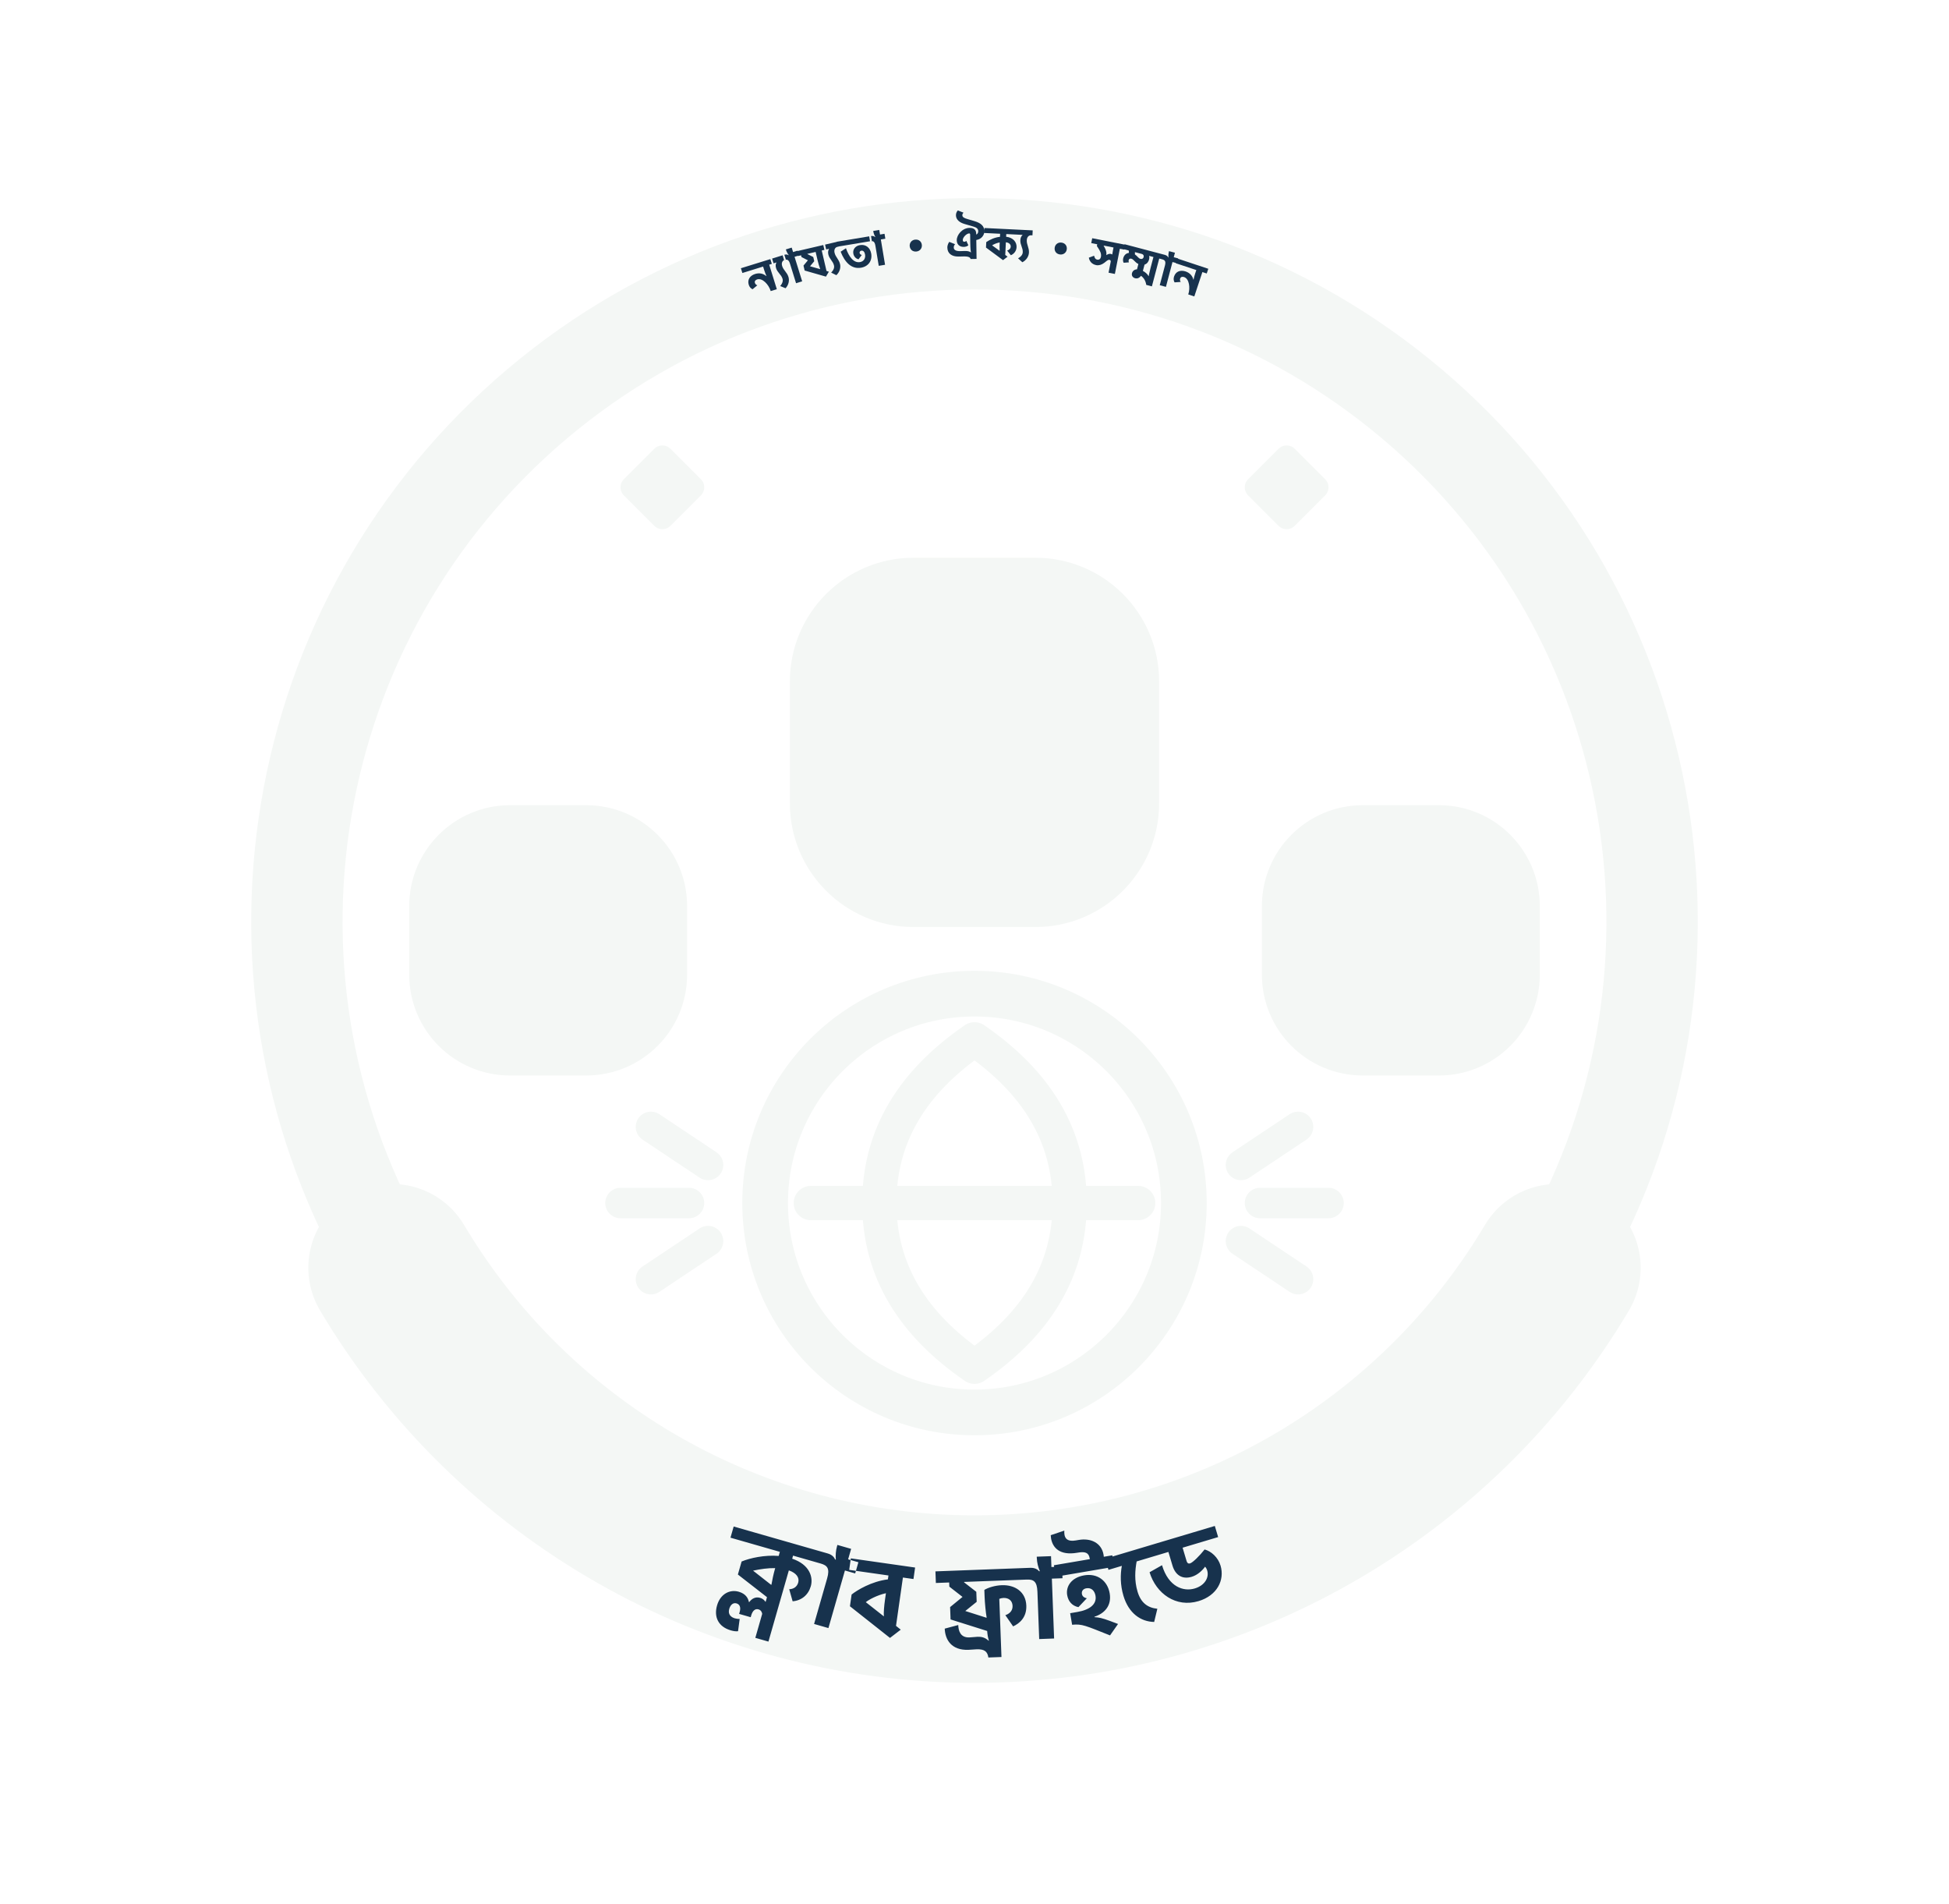
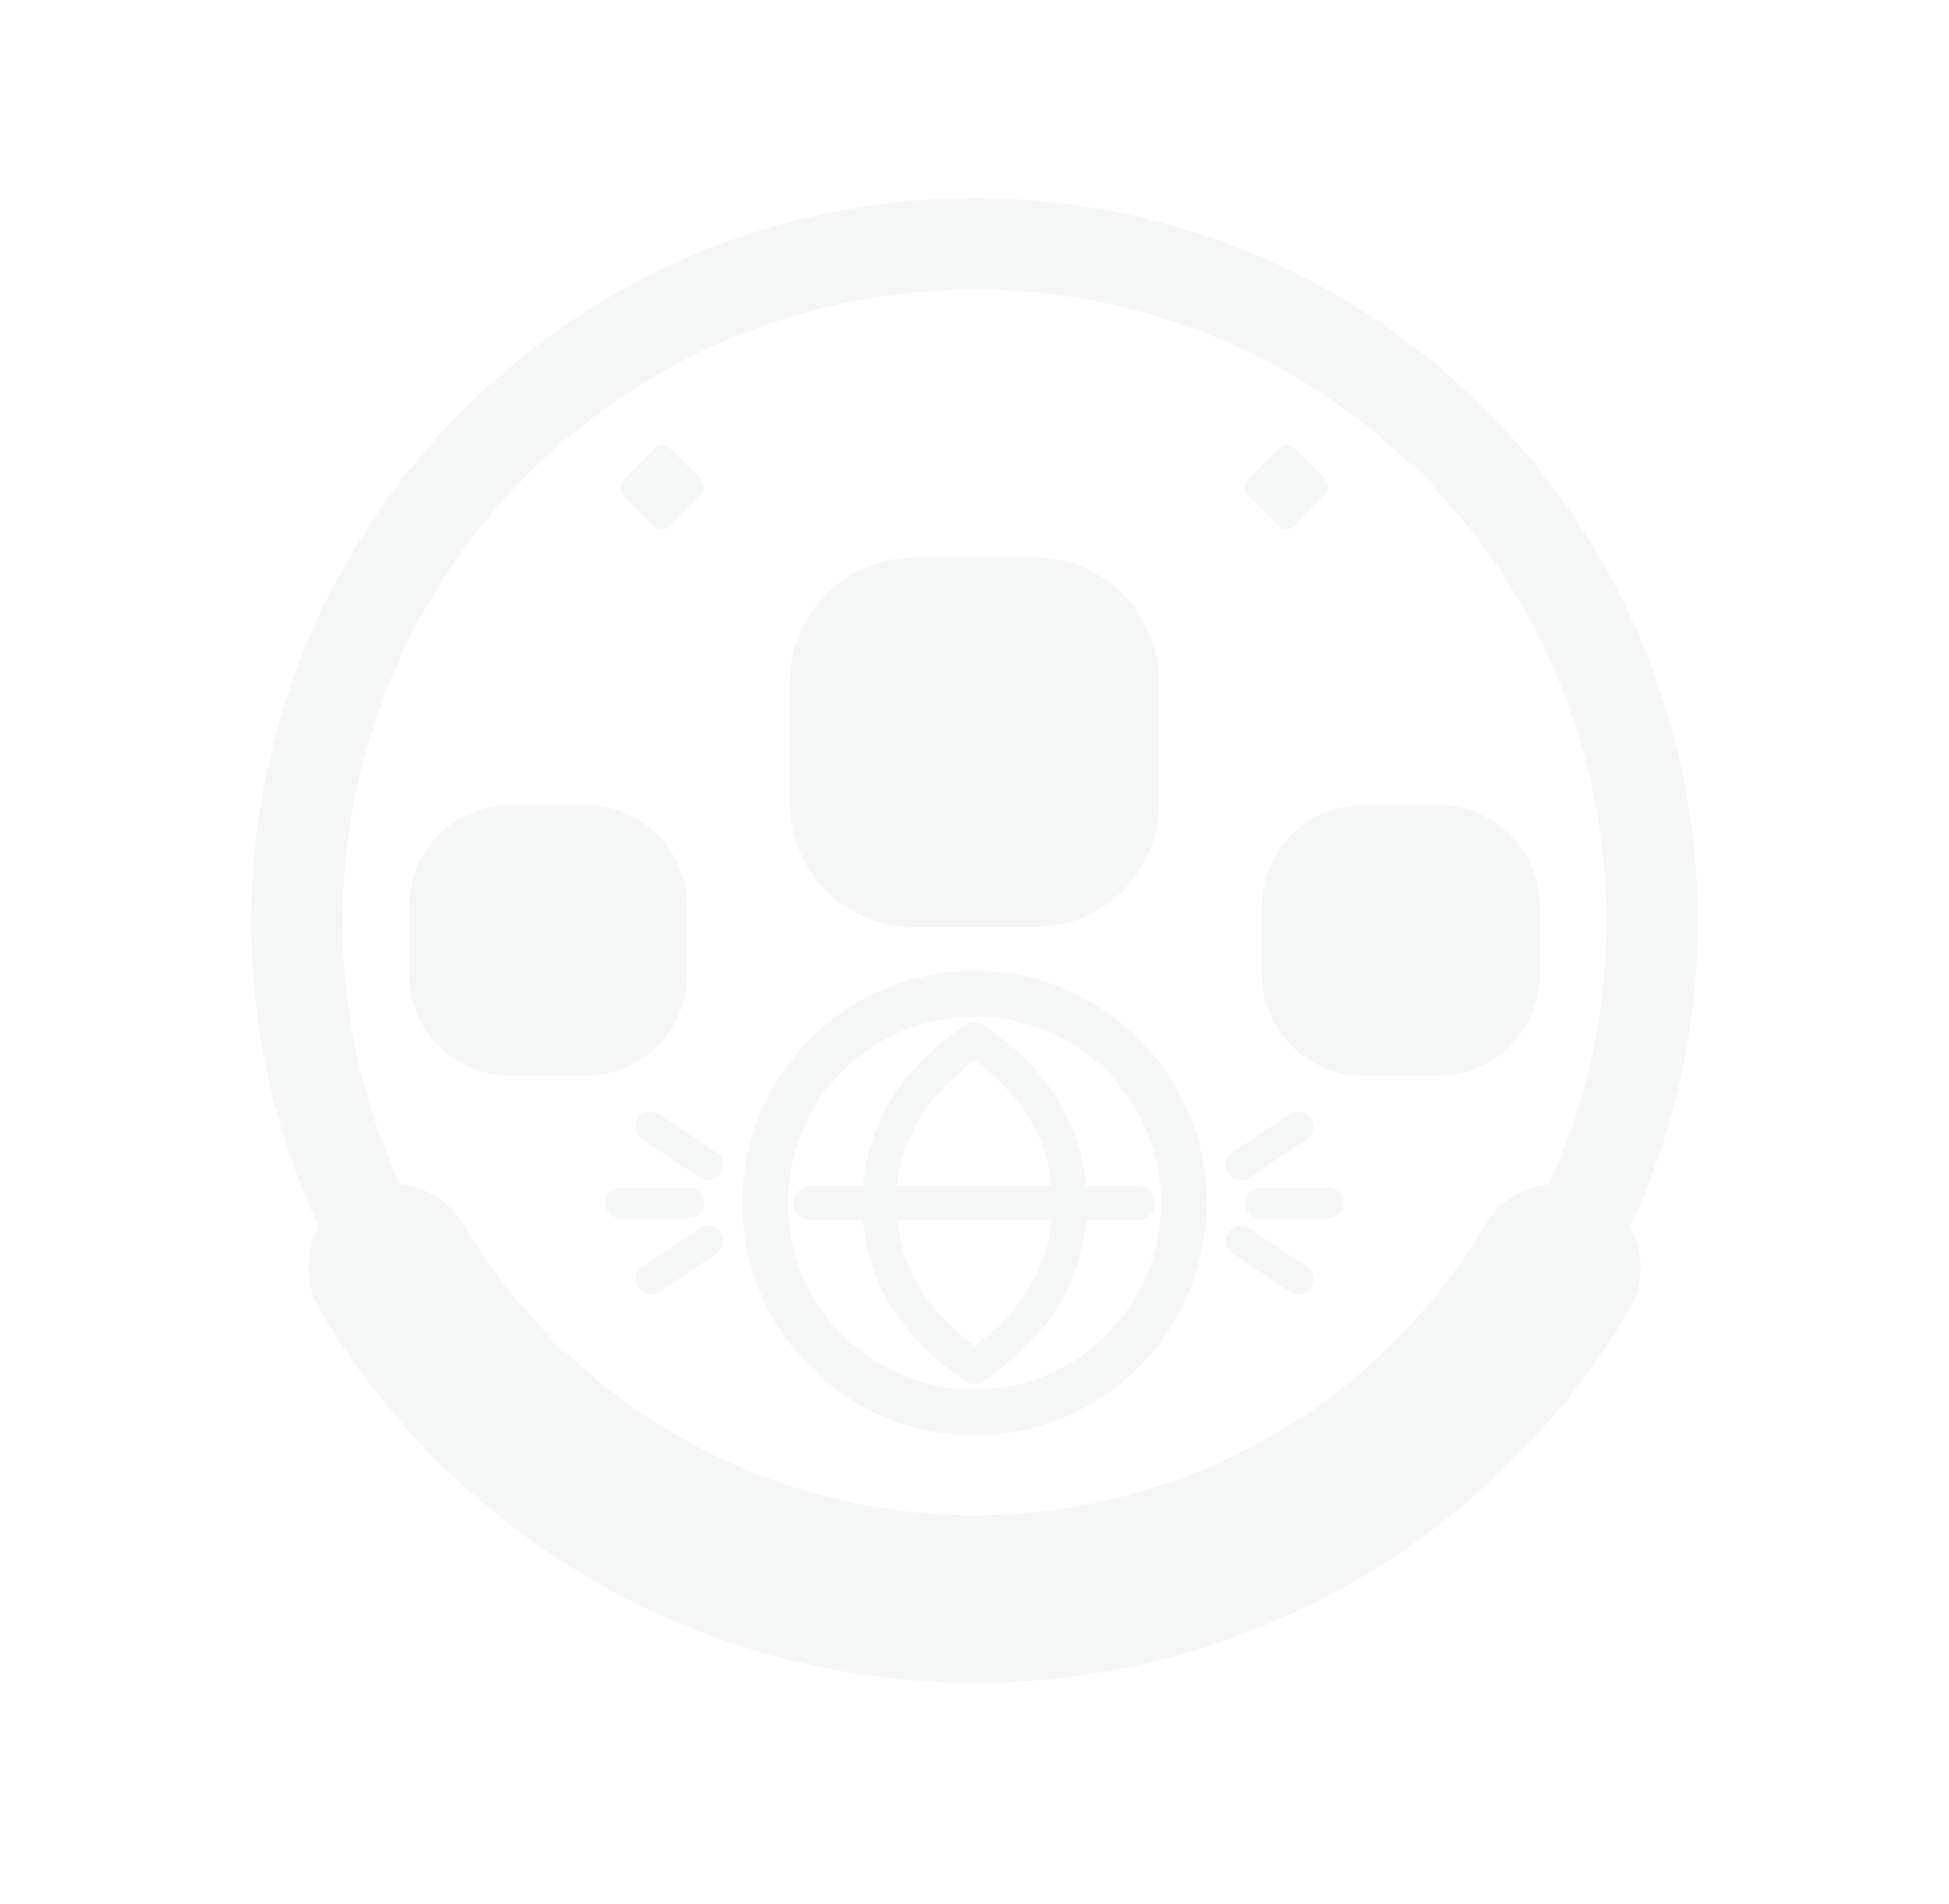
<svg xmlns="http://www.w3.org/2000/svg" viewBox="0 0 512 500" role="img" aria-labelledby="title desc" version="1.1" id="svg15">
  <g stroke="#F4F7F5" stroke-width="13" stroke-linecap="round" stroke-linejoin="round" id="g8">
    <path fill="none" stroke="#F4F7F5" d="M103 333a178 178 0 1 1 306 0" id="path1" />
    <g id="younger-member" aria-label="younger-member">
      <rect x="114" y="218" width="60" height="58" rx="20" fill="#F4F7F5" stroke="#F4F7F5" id="rect1" />
      <circle cx="144" cy="247" r="7" fill="none" stroke="none" id="circle1" />
    </g>
    <g id="adult-member" aria-label="adult-member">
      <rect x="214" y="153" width="84" height="84" rx="26" fill="#F4F7F5" stroke="#F4F7F5" id="rect2" />
      <circle cx="256" cy="195" r="9" fill="none" stroke="none" id="circle2" />
    </g>
    <g id="older-member" aria-label="older-member">
      <rect x="338" y="218" width="60" height="58" rx="20" fill="#F4F7F5" stroke="#F4F7F5" id="rect3" />
      <circle cx="368" cy="247" r="7" fill="none" stroke="none" id="circle3" />
    </g>
    <circle cx="256" cy="316" r="55" fill="none" stroke="#F4F7F5" stroke-width="12" id="circle4" />
    <path fill="none" stroke="#F4F7F5" stroke-width="9" d="M256 273c-16 11-25 25-25 43s9 32 25 43m0-86c16 11 25 25 25 43s-9 32-25 43m-43-43h86" id="path4" />
    <path fill="none" stroke="#F4F7F5" stroke-width="8" d="M181 316h-18M186 306l-15-10M186 326l-15 10M331 316h18M326 306l15-10M326 326l15 10" id="path5" />
    <path fill="none" stroke="#F4F7F5" d="M103 333a178 178 0 0 0 306 0" id="path6" />
    <path fill="#F4F7F5" stroke="#F4F7F5" stroke-width="6" d="m174 120 8 8-8 8-8-8z" id="path7" />
    <path fill="#F4F7F5" stroke="#F4F7F5" stroke-width="6" d="m338 120 8 8-8 8-8-8z" id="path8" />
  </g>
  <defs id="defs8">
    <path id="motto-arc" d="M103 333a178 178 0 1 1 306 0" />
    <path id="name-arc" d="M103 333a178 178 0 0 0 306 0" />
  </defs>
  <path d="M103 333a178 178 0 1 1 306 0" fill="none" stroke="#F4F7F5" stroke-width="24" stroke-linecap="round" id="path9" />
  <path d="M103 333a178 178 0 0 0 306 0" fill="none" stroke="#F4F7F5" stroke-width="44" stroke-linecap="round" id="path10" />
  <g font-family="Kohinoor Bangla, Bangla Sangam MN, sans-serif" text-anchor="middle" id="g15">
    <g id="text14" style="font-weight:700;font-size:12px;letter-spacing:0;stroke-width:0;paint-order:stroke fill" aria-label="ন্যায্যতা•ঐক্য•সম্মান">
-       <path style="fill:#17324d" d="m 198.95,74.938 c -0.279,-0.089 -0.529,-0.288 -0.632,-0.621 -0.142,-0.458 0.123,-0.779 0.604,-0.929 1.375,-0.427 3.012,1.365 3.52,3.004 l 0.021,0.069 1.605,-0.498 -1.998,-6.441 1.146,-0.356 -0.388,-1.249 -8.195,2.542 0.388,1.249 5.444,-1.689 0.277,0.894 c 0.188,0.607 0.416,1.178 0.605,1.584 l -0.042,0.026 c -0.824,-0.712 -1.872,-0.889 -2.926,-0.562 -1.352,0.42 -2.103,1.482 -1.68,2.846 0.188,0.607 0.568,0.98 1.004,1.171 z m 4.988,-5.995 -1.18,0.366 -0.388,-1.249 3.679,-1.141 0.388,1.249 -0.332,0.103 c -0.562,0.174 -0.889,0.778 -0.633,1.604 0.348,1.123 1.275,1.64 1.652,2.855 0.306,0.986 0.027,2.153 -0.757,2.986 l -1.411,-0.58 c 0.654,-0.768 0.773,-1.396 0.606,-1.934 -0.345,-1.112 -1.318,-1.576 -1.688,-2.768 -0.206,-0.665 -0.079,-1.144 0.08,-1.444 z m 2.54,-3.314 c 0.167,0.539 0.435,0.996 0.727,1.37 l -0.08,0.025 c -0.191,-0.129 -0.537,-0.273 -1.064,-0.11 l -0.47,0.146 0.388,1.249 0.046,-0.014 c 0.722,-0.224 1.168,-0.124 1.516,1 l 1.582,5.1 1.605,-0.498 -1.998,-6.441 1.146,-0.356 -0.388,-1.249 -1.146,0.356 -0.363,-1.169 -1.536,0.476 z m 5.605,1.052 2.185,-0.509 0.526,2.256 c 0.15,0.643 0.453,1.681 0.671,2.246 l -0.047,0.011 -2.625,-0.744 1.107,-1.33 -0.256,-1.099 -1.551,-0.785 z m 4.893,5.981 0.769,-1.3 -0.623,-0.188 -1.253,-5.376 1.169,-0.272 -0.297,-1.274 -7.409,1.727 0.297,1.274 0.818,-0.191 0.106,0.456 1.678,0.854 -1.155,1.39 0.302,1.297 z m 0.798,-7.308 -1.204,0.281 -0.297,-1.274 3.751,-0.874 0.297,1.274 -0.339,0.079 c -0.573,0.133 -0.943,0.713 -0.747,1.554 0.267,1.145 1.154,1.727 1.443,2.966 0.234,1.005 -0.128,2.149 -0.97,2.924 l -1.366,-0.68 c 0.707,-0.719 0.871,-1.337 0.743,-1.886 -0.264,-1.134 -1.202,-1.667 -1.485,-2.882 -0.158,-0.678 0.004,-1.147 0.183,-1.435 z m 7.763,2.752 c -0.681,-0.142 -1.239,-0.718 -1.373,-1.523 -0.181,-1.089 0.555,-2.002 1.738,-2.2 1.61,-0.268 2.716,0.752 2.965,2.243 0.315,1.894 -0.776,3.377 -2.693,3.697 -2.509,0.418 -4.239,-1.423 -5.336,-4.208 l 1.393,-0.913 c 0.793,2.277 2.04,3.918 3.685,3.644 1.053,-0.175 1.492,-1.051 1.336,-1.986 -0.11,-0.663 -0.464,-1.103 -0.973,-1.018 -0.296,0.049 -0.511,0.292 -0.46,0.6 0.043,0.26 0.262,0.479 0.574,0.525 z m 3.277,-6.105 0.215,1.29 -9.008,1.5 -0.215,-1.29 z m 0.6,-1.219 c 0.093,0.556 0.296,1.046 0.534,1.456 l -0.083,0.014 c -0.172,-0.154 -0.495,-0.343 -1.04,-0.253 l -0.485,0.081 0.215,1.29 0.047,-0.008 c 0.746,-0.124 1.174,0.036 1.367,1.196 l 0.877,5.267 1.657,-0.276 -1.108,-6.652 1.184,-0.197 -0.215,-1.29 -1.184,0.197 -0.201,-1.207 -1.586,0.264 z" id="path15" />
-       <path style="fill:#17324d" d="m 238.978,64.641 c 0.076,0.873 0.734,1.514 1.738,1.427 0.921,-0.08 1.53,-0.832 1.454,-1.704 -0.076,-0.873 -0.734,-1.514 -1.738,-1.427 -0.921,0.08 -1.53,0.832 -1.454,1.704 z" id="path16" />
-       <path style="fill:#17324d" d="m 254.982,68.03 1.56,-0.022 -0.069,-4.968 c 1.341,-0.199 2.131,-1.254 2.116,-2.346 -0.017,-1.236 -0.797,-2.077 -2.581,-2.604 l -1.892,-0.562 c -0.747,-0.218 -1.303,-0.462 -1.31,-0.978 -0.004,-0.264 0.078,-0.457 0.314,-0.688 l -1.508,-0.591 c -0.283,0.328 -0.494,0.751 -0.486,1.291 0.017,1.224 1.095,1.929 2.228,2.261 l 2.35,0.687 c 0.843,0.24 1.268,0.582 1.277,1.206 0.007,0.468 -0.217,0.759 -0.527,0.907 l -0.003,-0.216 c -0.013,-0.96 -0.514,-1.565 -1.75,-1.548 -1.944,0.027 -3.382,1.871 -3.363,3.239 0.015,1.056 0.661,1.767 1.849,1.75 0.444,-0.006 0.91,-0.145 1.206,-0.413 l -0.544,-1.169 c -0.083,0.097 -0.273,0.232 -0.513,0.235 -0.264,0.004 -0.41,-0.114 -0.414,-0.462 -0.01,-0.684 0.984,-1.718 1.68,-1.728 0.144,-0.002 0.253,0.068 0.256,0.308 l 0.028,2.04 c 0.026,1.86 0.116,2.291 0.193,2.626 l -0.048,6.68e-4 c -0.436,-0.318 -1.013,-0.37 -1.637,-0.361 -0.372,0.005 -0.768,0.035 -1.152,0.04 -1.284,0.018 -1.686,-0.421 -1.693,-0.949 -0.005,-0.384 0.159,-0.674 0.36,-0.869 l -1.533,-0.615 c -0.141,0.182 -0.518,0.751 -0.507,1.519 0.021,1.476 1.101,2.361 2.913,2.336 0.36,-0.005 1.056,-0.027 1.464,-0.032 1.368,-0.019 1.649,0.349 1.738,0.672 z m 9.596,-2.213 c 0.512,-0.143 0.915,-0.52 0.94,-1.035 0.028,-0.563 -0.417,-1.054 -1.277,-1.144 l -0.164,3.332 0.615,0.451 -1.198,0.914 -4.475,-3.308 0.071,-1.438 c 0.982,-0.661 2.187,-1.226 3.6,-1.385 l 0.04,-0.803 -4.183,-0.206 0.064,-1.306 9.313,0.458 -0.064,1.306 -3.512,-0.173 -0.035,0.707 c 1.912,0.214 2.798,1.483 2.737,2.73 -0.048,0.971 -0.615,1.748 -1.498,2.125 z m -3.957,-1.372 1.937,1.405 0.048,0.002 c -0.042,-0.603 -0.024,-1.467 0.007,-2.102 l 0.004,-0.072 c -0.776,0.142 -1.426,0.422 -1.996,0.767 z m 7.993,-2.754 -1.235,-0.061 0.064,-1.306 3.847,0.189 -0.064,1.306 -0.348,-0.017 c -0.587,-0.029 -1.102,0.426 -1.145,1.289 -0.058,1.175 0.636,1.978 0.573,3.248 -0.051,1.031 -0.713,2.031 -1.735,2.546 l -1.127,-1.029 c 0.878,-0.497 1.205,-1.046 1.233,-1.609 0.057,-1.163 -0.698,-1.933 -0.636,-3.179 0.034,-0.695 0.319,-1.102 0.57,-1.33 z" id="path17" />
-       <path style="fill:#17324d" d="m 277.063,65.075 c -0.111,0.869 0.395,1.636 1.395,1.764 0.917,0.117 1.672,-0.487 1.783,-1.356 0.111,-0.869 -0.395,-1.636 -1.395,-1.764 -0.917,-0.117 -1.672,0.487 -1.783,1.356 z" id="path18" />
-       <path style="fill:#17324d" d="m 287.974,69.641 c 0.671,0.133 1.424,-0.086 2.084,-0.579 0.573,-0.425 0.972,-0.897 1.408,-0.811 0.247,0.049 0.368,0.244 0.317,0.503 l -0.567,2.873 1.66,0.328 1.306,-6.616 1.165,0.23 0.253,-1.283 -8.676,-1.713 -0.253,1.283 1.566,0.309 -0.091,0.459 0.357,0.547 c 0.461,0.703 0.877,1.445 0.705,2.316 -0.095,0.483 -0.443,0.818 -0.961,0.715 -0.565,-0.112 -0.719,-0.57 -0.824,-1.031 l -1.385,0.509 c 0.134,0.809 0.677,1.712 1.937,1.96 z m 4.22,-2.787 c -0.13,-0.087 -0.243,-0.134 -0.443,-0.173 -0.412,-0.081 -0.826,0.155 -1.117,0.33 0.021,-0.167 0.032,-0.348 0.02,-0.534 -0.027,-0.421 -0.167,-0.889 -0.47,-1.463 l -0.251,-0.465 0.009,-0.047 2.578,0.509 -0.156,0.789 c -0.035,0.177 -0.142,0.779 -0.172,1.055 z m 7.397,1.141 c -0.545,-0.144 -0.808,-0.747 -1.455,-1.166 0.017,-0.206 0.02,-0.404 -7.8e-4,-0.608 l 1.798,0.475 c 0.441,0.116 0.599,0.456 0.501,0.827 -0.098,0.371 -0.392,0.592 -0.844,0.472 z m 2.167,4.581 c -0.281,-0.533 -0.836,-1.065 -1.524,-1.42 l 0.435,-1.648 c 0.69,-0.215 1.044,-0.804 1.182,-1.326 0.116,-0.441 0.088,-0.759 0.021,-0.975 l 1.137,0.3 -0.778,2.947 c -0.404,1.532 -0.473,2.122 -0.473,2.122 z m 3.943,-4.358 0.334,-1.265 -10.616,-2.802 -0.334,1.265 1.416,0.374 c 0.061,0.19 0.076,0.417 0.053,0.647 -0.778,0.08 -1.286,0.641 -1.482,1.384 -0.129,0.487 -0.035,0.934 0.118,1.198 l 1.381,-0.107 c -0.079,-0.17 -0.129,-0.357 -0.068,-0.589 0.077,-0.29 0.323,-0.473 0.706,-0.372 0.615,0.162 0.945,0.982 1.842,1.392 l -0.356,1.395 c -0.667,0.035 -1.164,0.413 -1.32,1.004 -0.184,0.696 0.243,1.194 0.835,1.35 0.499,0.132 1.089,-0.035 1.525,-0.652 0.796,0.558 1.256,1.448 1.38,2.387 l 1.485,0.392 1.929,-7.31 z m 1.37,-2.133 c -0.144,0.545 -0.16,1.075 -0.11,1.547 l -0.081,-0.021 c -0.093,-0.211 -0.31,-0.516 -0.844,-0.657 l -0.476,-0.126 -0.334,1.265 0.046,0.012 c 0.731,0.193 1.056,0.514 0.756,1.652 l -1.363,5.163 1.624,0.429 1.721,-6.521 1.16,0.306 0.334,-1.265 -1.16,-0.306 0.312,-1.183 -1.555,-0.41 z m 3.108,7.967 c -0.175,-0.235 -0.263,-0.542 -0.153,-0.873 0.151,-0.456 0.553,-0.562 1.032,-0.404 1.367,0.454 1.655,2.863 1.114,4.491 l -0.023,0.068 1.594,0.529 2.124,-6.401 1.139,0.378 0.412,-1.241 -8.143,-2.702 -0.412,1.241 5.41,1.795 -0.295,0.888 c -0.2,0.604 -0.348,1.2 -0.43,1.64 l -0.049,-0.004 c -0.256,-1.058 -1.004,-1.813 -2.052,-2.16 -1.344,-0.446 -2.573,-0.019 -3.023,1.336 -0.2,0.604 -0.109,1.127 0.135,1.537 z" id="path19" />
+       <path style="fill:none" d="m 198.95,74.938 c -0.279,-0.089 -0.529,-0.288 -0.632,-0.621 -0.142,-0.458 0.123,-0.779 0.604,-0.929 1.375,-0.427 3.012,1.365 3.52,3.004 l 0.021,0.069 1.605,-0.498 -1.998,-6.441 1.146,-0.356 -0.388,-1.249 -8.195,2.542 0.388,1.249 5.444,-1.689 0.277,0.894 c 0.188,0.607 0.416,1.178 0.605,1.584 l -0.042,0.026 c -0.824,-0.712 -1.872,-0.889 -2.926,-0.562 -1.352,0.42 -2.103,1.482 -1.68,2.846 0.188,0.607 0.568,0.98 1.004,1.171 z m 4.988,-5.995 -1.18,0.366 -0.388,-1.249 3.679,-1.141 0.388,1.249 -0.332,0.103 c -0.562,0.174 -0.889,0.778 -0.633,1.604 0.348,1.123 1.275,1.64 1.652,2.855 0.306,0.986 0.027,2.153 -0.757,2.986 l -1.411,-0.58 c 0.654,-0.768 0.773,-1.396 0.606,-1.934 -0.345,-1.112 -1.318,-1.576 -1.688,-2.768 -0.206,-0.665 -0.079,-1.144 0.08,-1.444 z m 2.54,-3.314 c 0.167,0.539 0.435,0.996 0.727,1.37 l -0.08,0.025 c -0.191,-0.129 -0.537,-0.273 -1.064,-0.11 l -0.47,0.146 0.388,1.249 0.046,-0.014 c 0.722,-0.224 1.168,-0.124 1.516,1 l 1.582,5.1 1.605,-0.498 -1.998,-6.441 1.146,-0.356 -0.388,-1.249 -1.146,0.356 -0.363,-1.169 -1.536,0.476 z m 5.605,1.052 2.185,-0.509 0.526,2.256 c 0.15,0.643 0.453,1.681 0.671,2.246 l -0.047,0.011 -2.625,-0.744 1.107,-1.33 -0.256,-1.099 -1.551,-0.785 z m 4.893,5.981 0.769,-1.3 -0.623,-0.188 -1.253,-5.376 1.169,-0.272 -0.297,-1.274 -7.409,1.727 0.297,1.274 0.818,-0.191 0.106,0.456 1.678,0.854 -1.155,1.39 0.302,1.297 z m 0.798,-7.308 -1.204,0.281 -0.297,-1.274 3.751,-0.874 0.297,1.274 -0.339,0.079 c -0.573,0.133 -0.943,0.713 -0.747,1.554 0.267,1.145 1.154,1.727 1.443,2.966 0.234,1.005 -0.128,2.149 -0.97,2.924 l -1.366,-0.68 c 0.707,-0.719 0.871,-1.337 0.743,-1.886 -0.264,-1.134 -1.202,-1.667 -1.485,-2.882 -0.158,-0.678 0.004,-1.147 0.183,-1.435 z m 7.763,2.752 c -0.681,-0.142 -1.239,-0.718 -1.373,-1.523 -0.181,-1.089 0.555,-2.002 1.738,-2.2 1.61,-0.268 2.716,0.752 2.965,2.243 0.315,1.894 -0.776,3.377 -2.693,3.697 -2.509,0.418 -4.239,-1.423 -5.336,-4.208 l 1.393,-0.913 c 0.793,2.277 2.04,3.918 3.685,3.644 1.053,-0.175 1.492,-1.051 1.336,-1.986 -0.11,-0.663 -0.464,-1.103 -0.973,-1.018 -0.296,0.049 -0.511,0.292 -0.46,0.6 0.043,0.26 0.262,0.479 0.574,0.525 z m 3.277,-6.105 0.215,1.29 -9.008,1.5 -0.215,-1.29 z m 0.6,-1.219 c 0.093,0.556 0.296,1.046 0.534,1.456 l -0.083,0.014 c -0.172,-0.154 -0.495,-0.343 -1.04,-0.253 l -0.485,0.081 0.215,1.29 0.047,-0.008 c 0.746,-0.124 1.174,0.036 1.367,1.196 l 0.877,5.267 1.657,-0.276 -1.108,-6.652 1.184,-0.197 -0.215,-1.29 -1.184,0.197 -0.201,-1.207 -1.586,0.264 z" id="path15" />
+       <path style="fill:none" d="m 238.978,64.641 c 0.076,0.873 0.734,1.514 1.738,1.427 0.921,-0.08 1.53,-0.832 1.454,-1.704 -0.076,-0.873 -0.734,-1.514 -1.738,-1.427 -0.921,0.08 -1.53,0.832 -1.454,1.704 z" id="path16" />
+       <path style="fill:none" d="m 254.982,68.03 1.56,-0.022 -0.069,-4.968 c 1.341,-0.199 2.131,-1.254 2.116,-2.346 -0.017,-1.236 -0.797,-2.077 -2.581,-2.604 l -1.892,-0.562 c -0.747,-0.218 -1.303,-0.462 -1.31,-0.978 -0.004,-0.264 0.078,-0.457 0.314,-0.688 l -1.508,-0.591 c -0.283,0.328 -0.494,0.751 -0.486,1.291 0.017,1.224 1.095,1.929 2.228,2.261 l 2.35,0.687 c 0.843,0.24 1.268,0.582 1.277,1.206 0.007,0.468 -0.217,0.759 -0.527,0.907 l -0.003,-0.216 c -0.013,-0.96 -0.514,-1.565 -1.75,-1.548 -1.944,0.027 -3.382,1.871 -3.363,3.239 0.015,1.056 0.661,1.767 1.849,1.75 0.444,-0.006 0.91,-0.145 1.206,-0.413 l -0.544,-1.169 c -0.083,0.097 -0.273,0.232 -0.513,0.235 -0.264,0.004 -0.41,-0.114 -0.414,-0.462 -0.01,-0.684 0.984,-1.718 1.68,-1.728 0.144,-0.002 0.253,0.068 0.256,0.308 l 0.028,2.04 c 0.026,1.86 0.116,2.291 0.193,2.626 l -0.048,6.68e-4 c -0.436,-0.318 -1.013,-0.37 -1.637,-0.361 -0.372,0.005 -0.768,0.035 -1.152,0.04 -1.284,0.018 -1.686,-0.421 -1.693,-0.949 -0.005,-0.384 0.159,-0.674 0.36,-0.869 l -1.533,-0.615 c -0.141,0.182 -0.518,0.751 -0.507,1.519 0.021,1.476 1.101,2.361 2.913,2.336 0.36,-0.005 1.056,-0.027 1.464,-0.032 1.368,-0.019 1.649,0.349 1.738,0.672 z m 9.596,-2.213 c 0.512,-0.143 0.915,-0.52 0.94,-1.035 0.028,-0.563 -0.417,-1.054 -1.277,-1.144 l -0.164,3.332 0.615,0.451 -1.198,0.914 -4.475,-3.308 0.071,-1.438 c 0.982,-0.661 2.187,-1.226 3.6,-1.385 l 0.04,-0.803 -4.183,-0.206 0.064,-1.306 9.313,0.458 -0.064,1.306 -3.512,-0.173 -0.035,0.707 c 1.912,0.214 2.798,1.483 2.737,2.73 -0.048,0.971 -0.615,1.748 -1.498,2.125 z m -3.957,-1.372 1.937,1.405 0.048,0.002 c -0.042,-0.603 -0.024,-1.467 0.007,-2.102 l 0.004,-0.072 c -0.776,0.142 -1.426,0.422 -1.996,0.767 z m 7.993,-2.754 -1.235,-0.061 0.064,-1.306 3.847,0.189 -0.064,1.306 -0.348,-0.017 c -0.587,-0.029 -1.102,0.426 -1.145,1.289 -0.058,1.175 0.636,1.978 0.573,3.248 -0.051,1.031 -0.713,2.031 -1.735,2.546 l -1.127,-1.029 c 0.878,-0.497 1.205,-1.046 1.233,-1.609 0.057,-1.163 -0.698,-1.933 -0.636,-3.179 0.034,-0.695 0.319,-1.102 0.57,-1.33 z" id="path17" />
+       <path style="fill:none" d="m 277.063,65.075 c -0.111,0.869 0.395,1.636 1.395,1.764 0.917,0.117 1.672,-0.487 1.783,-1.356 0.111,-0.869 -0.395,-1.636 -1.395,-1.764 -0.917,-0.117 -1.672,0.487 -1.783,1.356 z" id="path18" />
+       <path style="fill:none" d="m 287.974,69.641 c 0.671,0.133 1.424,-0.086 2.084,-0.579 0.573,-0.425 0.972,-0.897 1.408,-0.811 0.247,0.049 0.368,0.244 0.317,0.503 l -0.567,2.873 1.66,0.328 1.306,-6.616 1.165,0.23 0.253,-1.283 -8.676,-1.713 -0.253,1.283 1.566,0.309 -0.091,0.459 0.357,0.547 c 0.461,0.703 0.877,1.445 0.705,2.316 -0.095,0.483 -0.443,0.818 -0.961,0.715 -0.565,-0.112 -0.719,-0.57 -0.824,-1.031 l -1.385,0.509 c 0.134,0.809 0.677,1.712 1.937,1.96 z m 4.22,-2.787 c -0.13,-0.087 -0.243,-0.134 -0.443,-0.173 -0.412,-0.081 -0.826,0.155 -1.117,0.33 0.021,-0.167 0.032,-0.348 0.02,-0.534 -0.027,-0.421 -0.167,-0.889 -0.47,-1.463 l -0.251,-0.465 0.009,-0.047 2.578,0.509 -0.156,0.789 c -0.035,0.177 -0.142,0.779 -0.172,1.055 z m 7.397,1.141 c -0.545,-0.144 -0.808,-0.747 -1.455,-1.166 0.017,-0.206 0.02,-0.404 -7.8e-4,-0.608 l 1.798,0.475 c 0.441,0.116 0.599,0.456 0.501,0.827 -0.098,0.371 -0.392,0.592 -0.844,0.472 z m 2.167,4.581 c -0.281,-0.533 -0.836,-1.065 -1.524,-1.42 l 0.435,-1.648 c 0.69,-0.215 1.044,-0.804 1.182,-1.326 0.116,-0.441 0.088,-0.759 0.021,-0.975 l 1.137,0.3 -0.778,2.947 c -0.404,1.532 -0.473,2.122 -0.473,2.122 z m 3.943,-4.358 0.334,-1.265 -10.616,-2.802 -0.334,1.265 1.416,0.374 c 0.061,0.19 0.076,0.417 0.053,0.647 -0.778,0.08 -1.286,0.641 -1.482,1.384 -0.129,0.487 -0.035,0.934 0.118,1.198 l 1.381,-0.107 c -0.079,-0.17 -0.129,-0.357 -0.068,-0.589 0.077,-0.29 0.323,-0.473 0.706,-0.372 0.615,0.162 0.945,0.982 1.842,1.392 l -0.356,1.395 c -0.667,0.035 -1.164,0.413 -1.32,1.004 -0.184,0.696 0.243,1.194 0.835,1.35 0.499,0.132 1.089,-0.035 1.525,-0.652 0.796,0.558 1.256,1.448 1.38,2.387 l 1.485,0.392 1.929,-7.31 z m 1.37,-2.133 c -0.144,0.545 -0.16,1.075 -0.11,1.547 l -0.081,-0.021 c -0.093,-0.211 -0.31,-0.516 -0.844,-0.657 l -0.476,-0.126 -0.334,1.265 0.046,0.012 c 0.731,0.193 1.056,0.514 0.756,1.652 l -1.363,5.163 1.624,0.429 1.721,-6.521 1.16,0.306 0.334,-1.265 -1.16,-0.306 0.312,-1.183 -1.555,-0.41 z m 3.108,7.967 c -0.175,-0.235 -0.263,-0.542 -0.153,-0.873 0.151,-0.456 0.553,-0.562 1.032,-0.404 1.367,0.454 1.655,2.863 1.114,4.491 l -0.023,0.068 1.594,0.529 2.124,-6.401 1.139,0.378 0.412,-1.241 -8.143,-2.702 -0.412,1.241 5.41,1.795 -0.295,0.888 c -0.2,0.604 -0.348,1.2 -0.43,1.64 l -0.049,-0.004 c -0.256,-1.058 -1.004,-1.813 -2.052,-2.16 -1.344,-0.446 -2.573,-0.019 -3.023,1.336 -0.2,0.604 -0.109,1.127 0.135,1.537 z" id="path19" />
    </g>
-     <path d="m 216.578,410.974 0.841,-2.934 -24.683,-7.073 -0.841,2.934 12.974,3.718 -0.309,1.077 c -3.673,-0.295 -7.493,0.533 -9.739,1.462 l -0.98,3.418 7.645,5.948 -0.347,1.211 -0.081,-0.023 c -0.207,-0.292 -0.538,-0.766 -1.426,-1.02 -1.184,-0.339 -2.169,0.252 -2.797,1.121 l -0.108,-0.031 c -0.192,-0.958 -0.783,-2.147 -2.667,-2.687 -2.342,-0.671 -4.823,0.569 -5.695,3.611 -0.872,3.042 0.346,5.604 3.63,6.545 0.646,0.185 1.342,0.297 1.888,0.221 l 0.429,-3.227 c -0.381,0.007 -0.861,-0.043 -1.265,-0.159 -0.969,-0.278 -1.895,-1.009 -1.479,-2.463 0.339,-1.184 1.097,-1.695 1.905,-1.464 0.807,0.231 1.211,0.959 0.841,2.251 l -0.147,0.511 3.042,0.872 0.147,-0.511 c 0.332,-1.157 1.013,-1.807 1.901,-1.552 0.646,0.185 0.899,0.724 0.972,1.181 l -1.805,6.299 3.445,0.987 5.36,-18.707 c 1.961,0.678 2.837,1.891 2.459,3.21 -0.324,1.131 -1.247,1.711 -2.363,1.74 l 0.898,3.17 c 2.358,-0.198 4.12,-1.674 4.776,-3.962 0.656,-2.288 -0.215,-5.654 -4.891,-7.227 l 0.231,-0.807 z m -13.927,5.301 -0.135,-0.039 -4.686,-3.673 c 1.923,-0.41 3.931,-0.709 5.812,-0.665 l -0.069,0.242 c -0.37,1.292 -0.725,2.938 -0.922,4.134 z m 17.254,-10.202 c -0.362,1.265 -0.425,2.5 -0.334,3.604 l -0.188,-0.054 c -0.207,-0.496 -0.699,-1.22 -1.937,-1.575 l -1.104,-0.316 -0.841,2.934 0.108,0.031 c 1.696,0.486 2.437,1.252 1.682,3.89 l -3.432,11.978 3.768,1.08 4.335,-15.127 2.692,0.771 0.841,-2.934 -2.692,-0.771 0.787,-2.746 -3.607,-1.034 z m 13.492,7.754 -10.312,-1.471 0.431,-3.021 16.881,2.409 -0.431,3.021 -2.772,-0.396 -1.812,12.695 1.244,0.998 -2.827,2.17 -10.523,-8.318 0.439,-3.077 c 1.406,-1.129 5.187,-3.446 9.535,-3.985 z m -0.664,4.657 c -2.396,0.535 -4.577,1.751 -5.286,2.357 l 4.653,3.662 0.111,0.016 c -0.123,-0.725 0.043,-2.681 0.284,-4.372 z m 26.91,16.889 3.442,-0.129 -0.572,-15.277 c 0.332,-0.124 0.72,-0.223 1.084,-0.237 1.315,-0.049 2.35,0.641 2.404,2.095 0.054,1.455 -1.068,2.169 -1.899,2.425 l 2.044,2.95 c 1.598,-0.732 3.585,-2.292 3.466,-5.454 -0.136,-3.637 -2.98,-5.492 -6.449,-5.362 -1.763,0.066 -3.536,0.609 -4.577,1.236 l 0.069,1.847 c 0.058,1.539 0.292,4.052 0.54,5.444 l -0.112,0.004 -5.502,-1.755 2.992,-2.41 -0.099,-2.63 -3.203,-2.486 -0.004,-0.112 17.46,-0.654 -0.114,-3.05 -24.875,0.932 0.114,3.05 3.498,-0.131 0.041,1.091 3.463,2.7 -3.262,2.672 0.122,3.246 9.612,3.03 c 0.058,0.81 0.209,1.841 0.459,2.533 l -0.112,0.004 c -0.929,-0.862 -1.889,-1.05 -2.868,-1.013 -0.923,0.035 -1.088,0.125 -2.151,0.165 -2.378,0.089 -2.867,-1.742 -2.924,-3.253 l -3.551,0.946 c 0.11,2.938 1.784,5.733 6.233,5.567 1.147,-0.043 1.089,-0.097 2.152,-0.137 2.015,-0.075 2.851,0.566 3.079,2.154 z m 12.72,-26.198 c 0.049,1.315 0.374,2.508 0.805,3.528 l -0.196,0.007 c -0.351,-0.407 -1.044,-0.942 -2.331,-0.893 l -1.147,0.043 0.114,3.05 0.112,-0.004 c 1.763,-0.066 2.706,0.431 2.809,3.173 l 0.466,12.451 3.917,-0.147 -0.589,-15.725 2.798,-0.105 -0.114,-3.05 -2.798,0.105 -0.107,-2.854 -3.749,0.14 z m 7.984,9.81 c 0.267,1.573 1.247,2.827 2.952,3.162 l 2.216,-2.336 c -0.792,-0.149 -1.203,-0.562 -1.302,-1.142 -0.131,-0.773 0.368,-1.341 1.169,-1.477 1.297,-0.221 2.179,0.624 2.409,1.976 0.371,2.181 -1.475,3.687 -4.787,4.25 l -1.877,0.319 0.516,3.036 c 2.655,-0.253 3.444,0.21 9.961,2.794 l 2.103,-2.999 -2.185,-0.821 c -2,-0.739 -2.852,-0.907 -3.999,-0.968 l -0.019,-0.11 c 2.612,-0.842 4.566,-2.878 4.012,-6.135 -0.563,-3.312 -3.207,-5.334 -6.685,-4.743 -3.312,0.563 -4.884,2.847 -4.485,5.193 z m -4.323,-15.738 c 0.019,0.281 0.039,0.561 0.086,0.838 0.404,2.374 2.197,4.568 6.862,3.775 l 0.248,-0.042 c 1.794,-0.305 2.78,-0.018 3.034,1.472 0.014,0.083 0.028,0.166 0.042,0.248 l -9.441,1.605 0.512,3.009 15.348,-2.609 -0.512,-3.009 -2.236,0.38 c -5.5e-4,-0.17 -0.029,-0.336 -0.057,-0.502 -0.554,-3.257 -3.481,-4.435 -6.489,-3.924 l -0.828,0.141 c -2.153,0.366 -2.787,-0.52 -2.956,-1.514 -0.061,-0.359 -0.067,-0.727 -0.04,-1.072 z m 28.01,19.325 c -2.561,-0.258 -4.327,-1.571 -5.2,-4.495 -0.89,-2.978 -0.645,-5.681 -0.238,-7.936 l 1.932,-0.577 -0.874,-2.924 -9.336,2.789 0.874,2.924 3.515,-1.05 c -0.416,2.228 -0.432,5.009 0.417,7.853 1.387,4.641 4.578,6.815 8.075,6.88 z m 15.971,-18.828 -0.874,-2.924 -20.551,6.139 0.874,2.924 7.485,-2.236 1.066,3.568 c 0.737,2.468 2.514,3.72 5.063,2.959 1.583,-0.473 2.845,-1.727 3.503,-2.654 0.257,0.274 0.45,0.625 0.562,1.001 0.537,1.798 -0.584,3.915 -3.267,4.716 -2.978,0.89 -6.897,-0.394 -8.605,-6.109 l -3.274,1.855 c 1.745,5.645 6.943,9.352 12.873,7.58 4.856,-1.451 6.915,-5.514 5.777,-9.324 -0.657,-2.2 -2.476,-3.79 -4.19,-4.242 -1.292,1.643 -3.094,3.437 -3.818,3.654 -0.376,0.112 -0.719,0.039 -0.935,-0.685 l -1.026,-3.434 z" id="text15" style="font-weight:800;font-size:28px;letter-spacing:0;fill:#17324d;stroke-width:0;paint-order:stroke fill" aria-label="ক্লাব ফ্রাইডে" />
+     <path d="m 216.578,410.974 0.841,-2.934 -24.683,-7.073 -0.841,2.934 12.974,3.718 -0.309,1.077 c -3.673,-0.295 -7.493,0.533 -9.739,1.462 l -0.98,3.418 7.645,5.948 -0.347,1.211 -0.081,-0.023 c -0.207,-0.292 -0.538,-0.766 -1.426,-1.02 -1.184,-0.339 -2.169,0.252 -2.797,1.121 l -0.108,-0.031 c -0.192,-0.958 -0.783,-2.147 -2.667,-2.687 -2.342,-0.671 -4.823,0.569 -5.695,3.611 -0.872,3.042 0.346,5.604 3.63,6.545 0.646,0.185 1.342,0.297 1.888,0.221 l 0.429,-3.227 c -0.381,0.007 -0.861,-0.043 -1.265,-0.159 -0.969,-0.278 -1.895,-1.009 -1.479,-2.463 0.339,-1.184 1.097,-1.695 1.905,-1.464 0.807,0.231 1.211,0.959 0.841,2.251 l -0.147,0.511 3.042,0.872 0.147,-0.511 c 0.332,-1.157 1.013,-1.807 1.901,-1.552 0.646,0.185 0.899,0.724 0.972,1.181 l -1.805,6.299 3.445,0.987 5.36,-18.707 c 1.961,0.678 2.837,1.891 2.459,3.21 -0.324,1.131 -1.247,1.711 -2.363,1.74 l 0.898,3.17 c 2.358,-0.198 4.12,-1.674 4.776,-3.962 0.656,-2.288 -0.215,-5.654 -4.891,-7.227 l 0.231,-0.807 z m -13.927,5.301 -0.135,-0.039 -4.686,-3.673 c 1.923,-0.41 3.931,-0.709 5.812,-0.665 l -0.069,0.242 c -0.37,1.292 -0.725,2.938 -0.922,4.134 z m 17.254,-10.202 c -0.362,1.265 -0.425,2.5 -0.334,3.604 l -0.188,-0.054 c -0.207,-0.496 -0.699,-1.22 -1.937,-1.575 l -1.104,-0.316 -0.841,2.934 0.108,0.031 c 1.696,0.486 2.437,1.252 1.682,3.89 l -3.432,11.978 3.768,1.08 4.335,-15.127 2.692,0.771 0.841,-2.934 -2.692,-0.771 0.787,-2.746 -3.607,-1.034 z m 13.492,7.754 -10.312,-1.471 0.431,-3.021 16.881,2.409 -0.431,3.021 -2.772,-0.396 -1.812,12.695 1.244,0.998 -2.827,2.17 -10.523,-8.318 0.439,-3.077 c 1.406,-1.129 5.187,-3.446 9.535,-3.985 z m -0.664,4.657 c -2.396,0.535 -4.577,1.751 -5.286,2.357 l 4.653,3.662 0.111,0.016 c -0.123,-0.725 0.043,-2.681 0.284,-4.372 z m 26.91,16.889 3.442,-0.129 -0.572,-15.277 c 0.332,-0.124 0.72,-0.223 1.084,-0.237 1.315,-0.049 2.35,0.641 2.404,2.095 0.054,1.455 -1.068,2.169 -1.899,2.425 l 2.044,2.95 c 1.598,-0.732 3.585,-2.292 3.466,-5.454 -0.136,-3.637 -2.98,-5.492 -6.449,-5.362 -1.763,0.066 -3.536,0.609 -4.577,1.236 l 0.069,1.847 c 0.058,1.539 0.292,4.052 0.54,5.444 l -0.112,0.004 -5.502,-1.755 2.992,-2.41 -0.099,-2.63 -3.203,-2.486 -0.004,-0.112 17.46,-0.654 -0.114,-3.05 -24.875,0.932 0.114,3.05 3.498,-0.131 0.041,1.091 3.463,2.7 -3.262,2.672 0.122,3.246 9.612,3.03 c 0.058,0.81 0.209,1.841 0.459,2.533 l -0.112,0.004 c -0.929,-0.862 -1.889,-1.05 -2.868,-1.013 -0.923,0.035 -1.088,0.125 -2.151,0.165 -2.378,0.089 -2.867,-1.742 -2.924,-3.253 l -3.551,0.946 c 0.11,2.938 1.784,5.733 6.233,5.567 1.147,-0.043 1.089,-0.097 2.152,-0.137 2.015,-0.075 2.851,0.566 3.079,2.154 z m 12.72,-26.198 c 0.049,1.315 0.374,2.508 0.805,3.528 l -0.196,0.007 c -0.351,-0.407 -1.044,-0.942 -2.331,-0.893 l -1.147,0.043 0.114,3.05 0.112,-0.004 c 1.763,-0.066 2.706,0.431 2.809,3.173 l 0.466,12.451 3.917,-0.147 -0.589,-15.725 2.798,-0.105 -0.114,-3.05 -2.798,0.105 -0.107,-2.854 -3.749,0.14 z m 7.984,9.81 c 0.267,1.573 1.247,2.827 2.952,3.162 l 2.216,-2.336 c -0.792,-0.149 -1.203,-0.562 -1.302,-1.142 -0.131,-0.773 0.368,-1.341 1.169,-1.477 1.297,-0.221 2.179,0.624 2.409,1.976 0.371,2.181 -1.475,3.687 -4.787,4.25 l -1.877,0.319 0.516,3.036 c 2.655,-0.253 3.444,0.21 9.961,2.794 l 2.103,-2.999 -2.185,-0.821 c -2,-0.739 -2.852,-0.907 -3.999,-0.968 l -0.019,-0.11 c 2.612,-0.842 4.566,-2.878 4.012,-6.135 -0.563,-3.312 -3.207,-5.334 -6.685,-4.743 -3.312,0.563 -4.884,2.847 -4.485,5.193 z m -4.323,-15.738 c 0.019,0.281 0.039,0.561 0.086,0.838 0.404,2.374 2.197,4.568 6.862,3.775 l 0.248,-0.042 c 1.794,-0.305 2.78,-0.018 3.034,1.472 0.014,0.083 0.028,0.166 0.042,0.248 l -9.441,1.605 0.512,3.009 15.348,-2.609 -0.512,-3.009 -2.236,0.38 c -5.5e-4,-0.17 -0.029,-0.336 -0.057,-0.502 -0.554,-3.257 -3.481,-4.435 -6.489,-3.924 l -0.828,0.141 c -2.153,0.366 -2.787,-0.52 -2.956,-1.514 -0.061,-0.359 -0.067,-0.727 -0.04,-1.072 z m 28.01,19.325 c -2.561,-0.258 -4.327,-1.571 -5.2,-4.495 -0.89,-2.978 -0.645,-5.681 -0.238,-7.936 l 1.932,-0.577 -0.874,-2.924 -9.336,2.789 0.874,2.924 3.515,-1.05 c -0.416,2.228 -0.432,5.009 0.417,7.853 1.387,4.641 4.578,6.815 8.075,6.88 z m 15.971,-18.828 -0.874,-2.924 -20.551,6.139 0.874,2.924 7.485,-2.236 1.066,3.568 c 0.737,2.468 2.514,3.72 5.063,2.959 1.583,-0.473 2.845,-1.727 3.503,-2.654 0.257,0.274 0.45,0.625 0.562,1.001 0.537,1.798 -0.584,3.915 -3.267,4.716 -2.978,0.89 -6.897,-0.394 -8.605,-6.109 l -3.274,1.855 c 1.745,5.645 6.943,9.352 12.873,7.58 4.856,-1.451 6.915,-5.514 5.777,-9.324 -0.657,-2.2 -2.476,-3.79 -4.19,-4.242 -1.292,1.643 -3.094,3.437 -3.818,3.654 -0.376,0.112 -0.719,0.039 -0.935,-0.685 l -1.026,-3.434 z" id="text15" style="font-weight:800;font-size:28px;letter-spacing:0;fill:none;stroke-width:0;paint-order:stroke fill" aria-label="ক্লাব ফ্রাইডে" />
  </g>
</svg>
